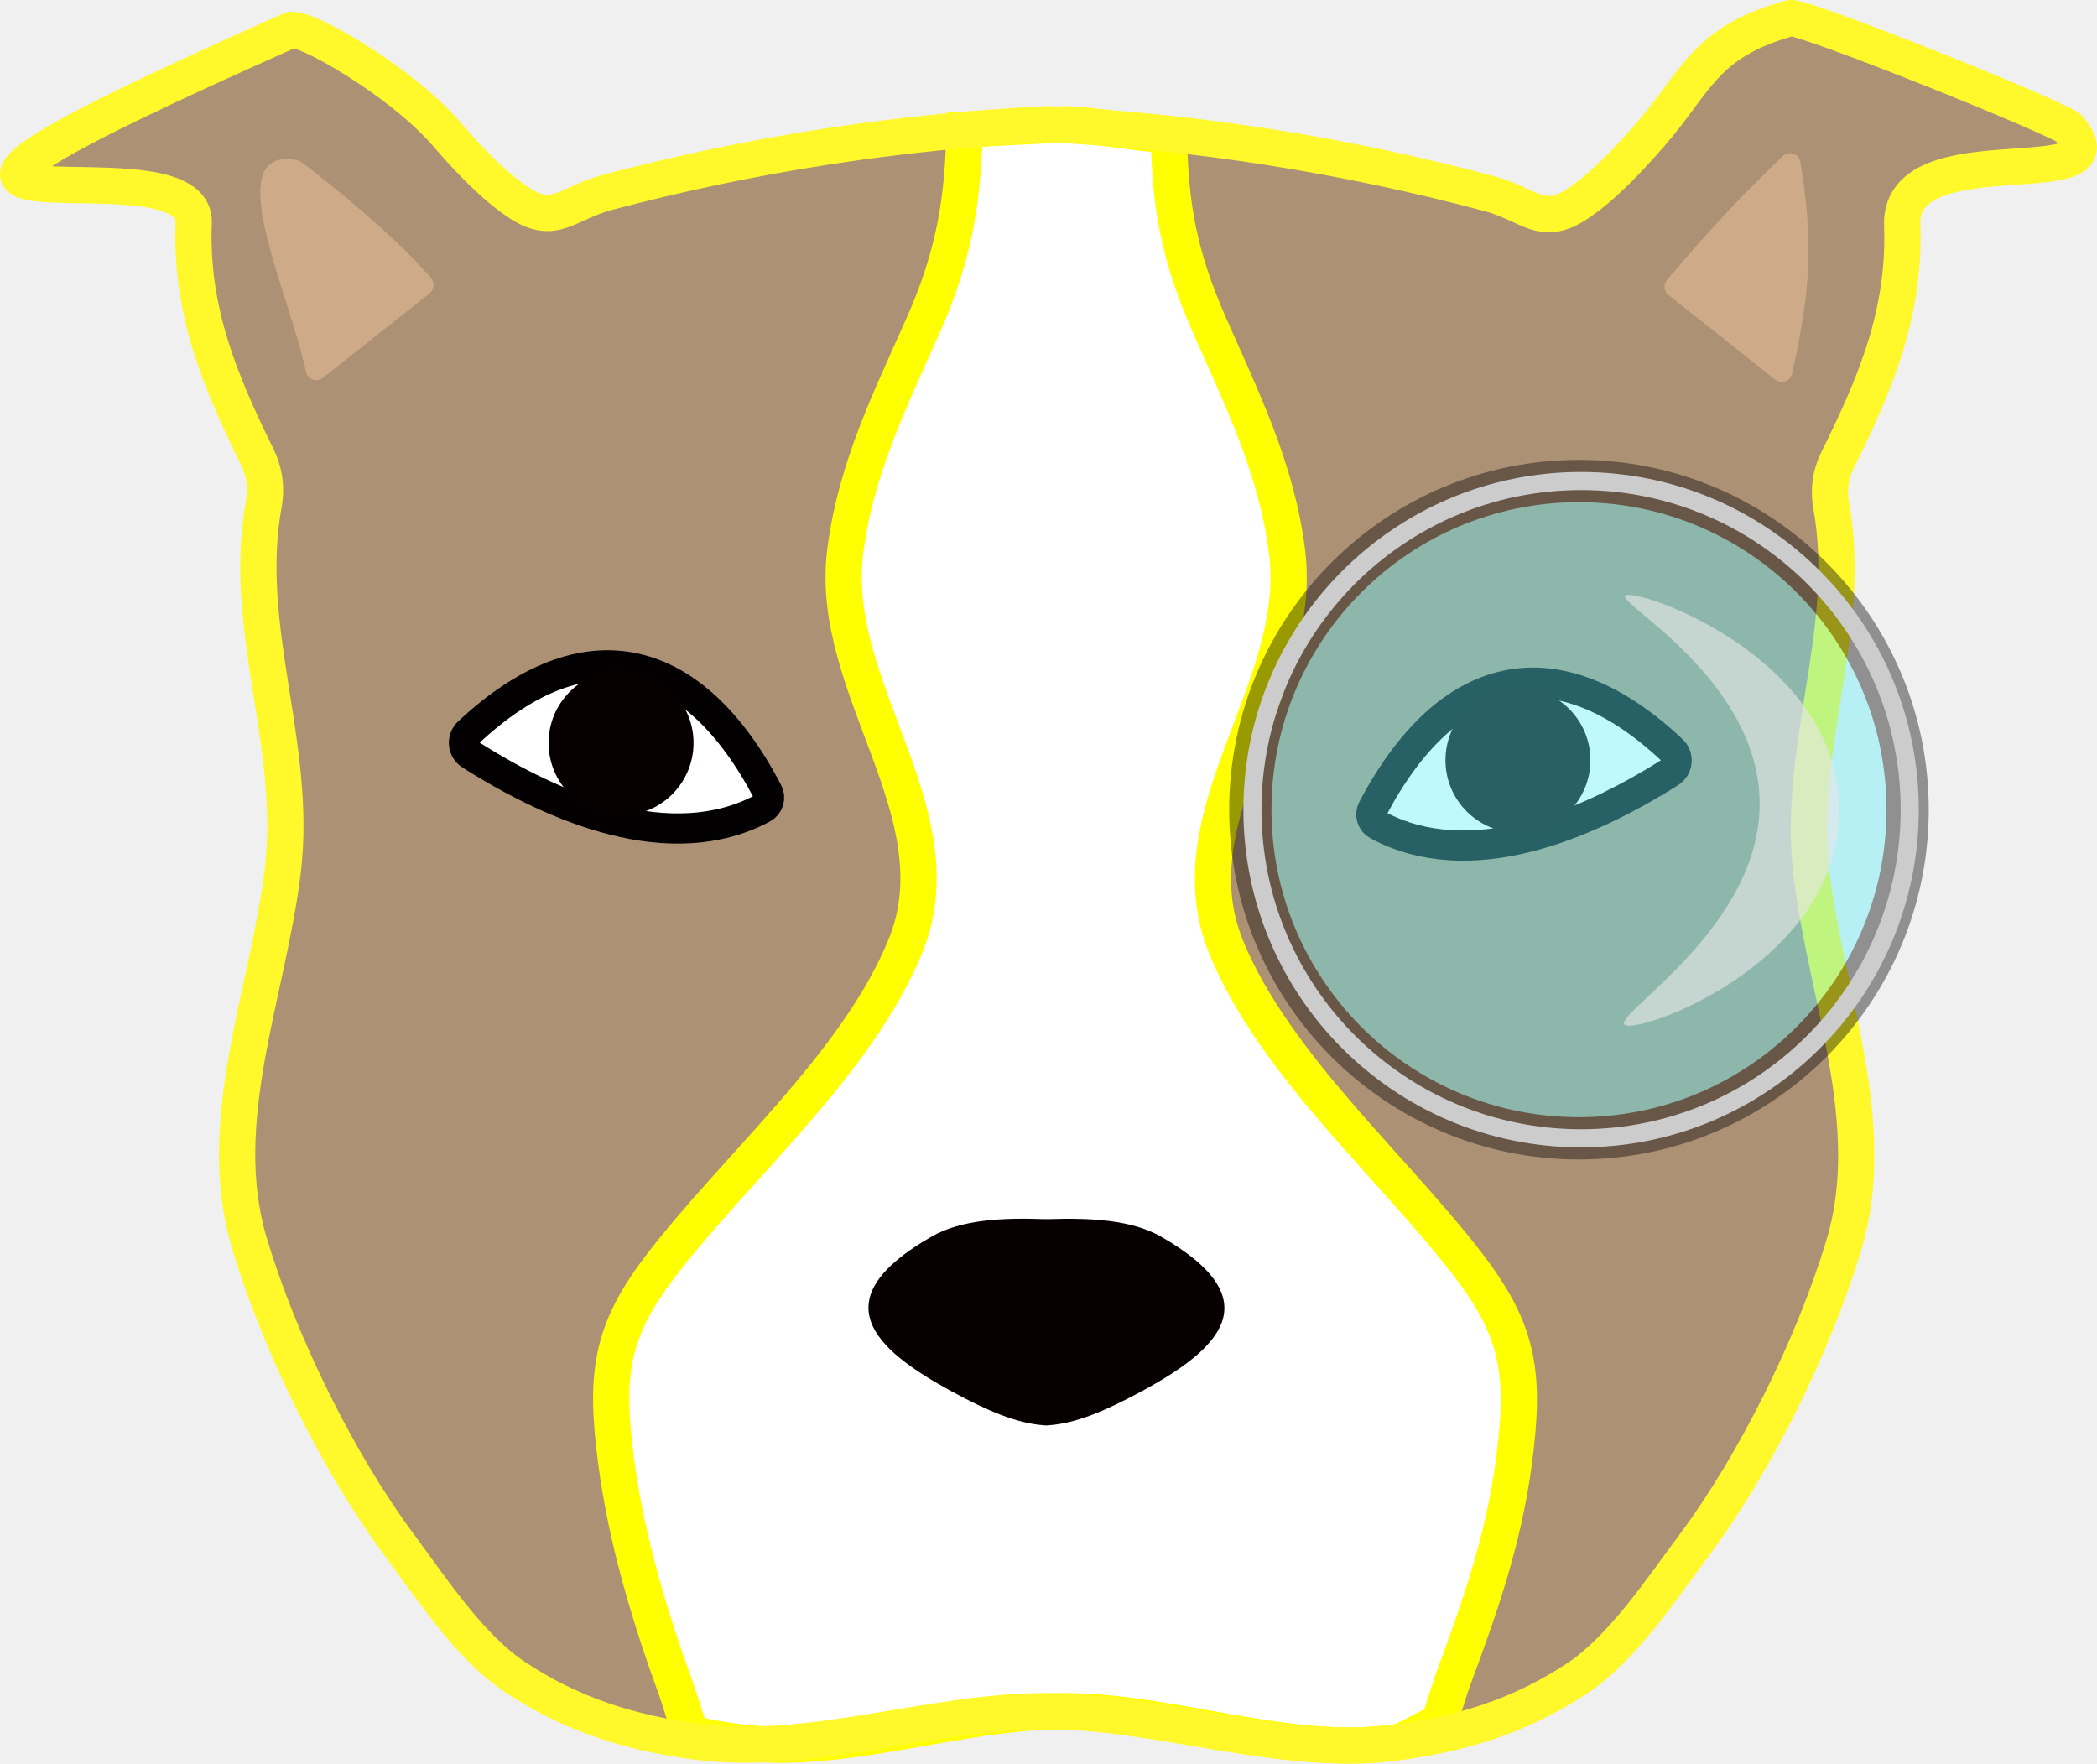
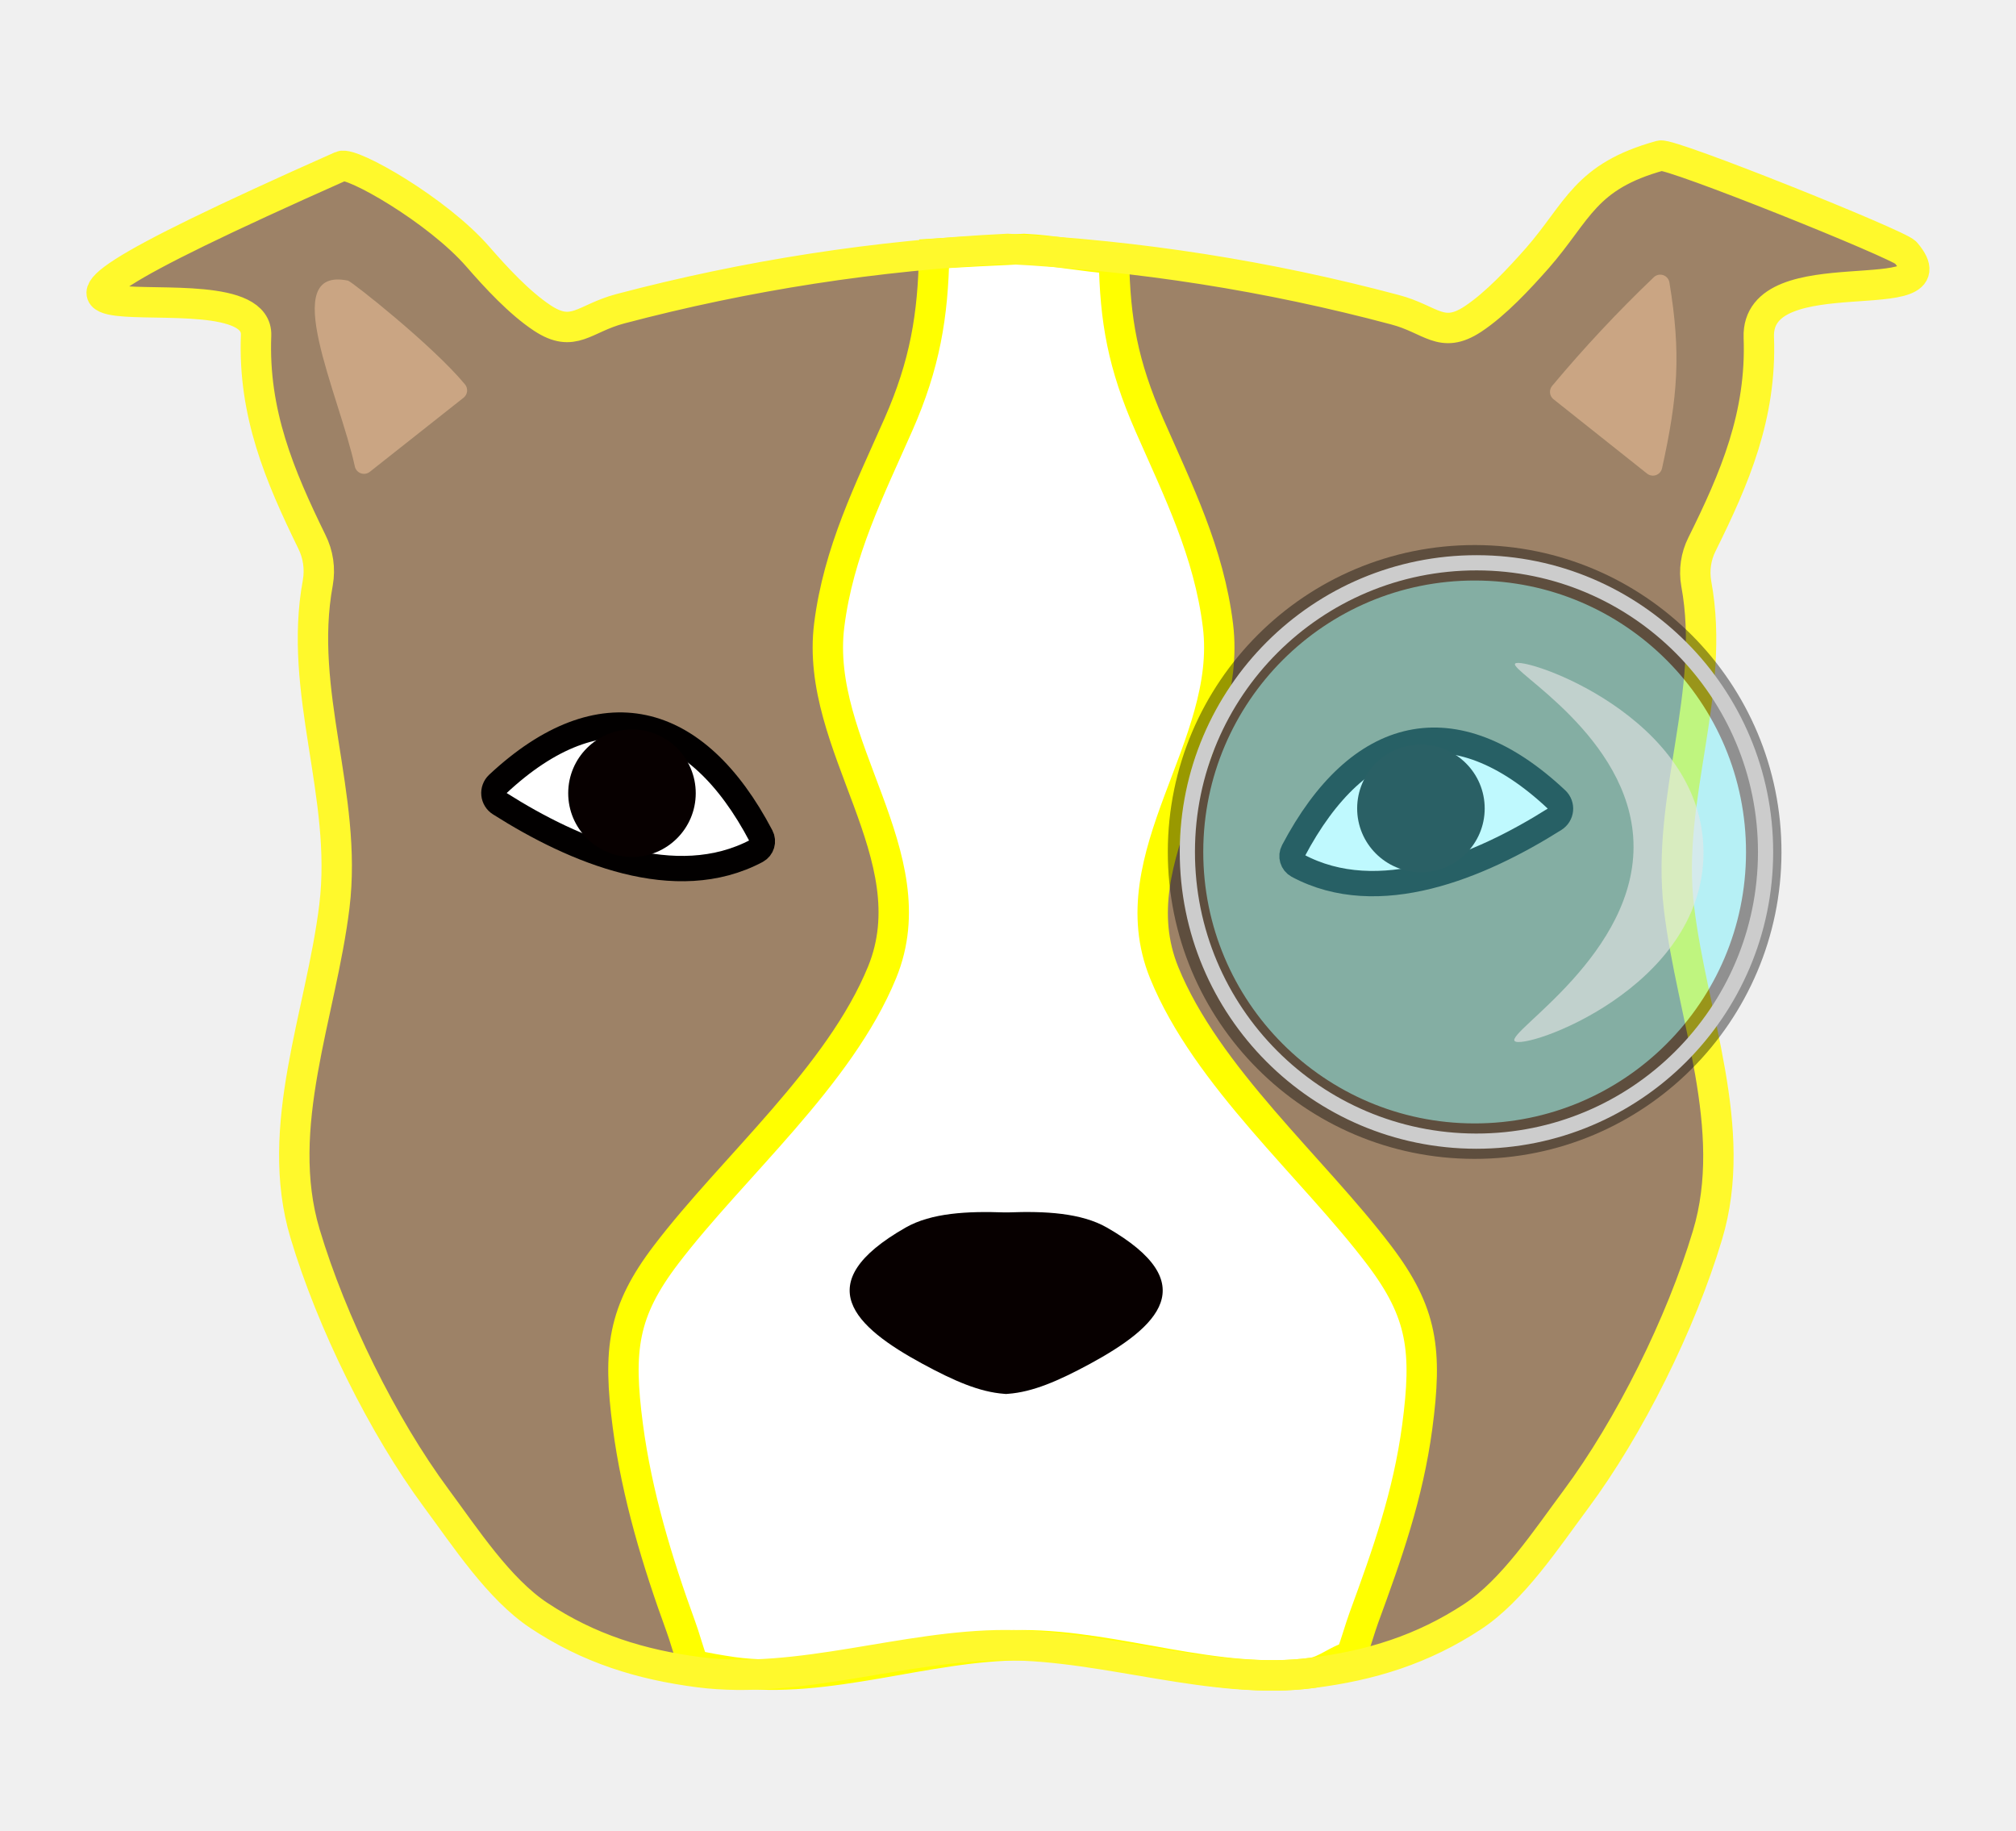
- <svg xmlns="http://www.w3.org/2000/svg" viewBox="0 0 347.18 291.98">
+ <svg xmlns="http://www.w3.org/2000/svg" viewBox="0 0 398.03 361.38">
  <defs>
-     <style>.cls-1{opacity:0.67;}.cls-2{fill:#8c6239;}.cls-3,.cls-4{fill:#fff;}.cls-3{stroke:#ff0;}.cls-3,.cls-4,.cls-7,.cls-8,.cls-9{stroke-miterlimit:10;}.cls-3,.cls-7{stroke-width:6px;}.cls-4{stroke:#020000;stroke-width:5px;}.cls-5{fill:#e0b892;opacity:0.66;}.cls-6{fill:#070000;}.cls-7,.cls-9{fill:none;}.cls-7{stroke:#fff92c;}.cls-8{fill:#60f1fc;stroke:#000;stroke-width:7px;opacity:0.4;}.cls-9{stroke:#ccc;stroke-width:3px;}.cls-10{fill:#e6e6e6;opacity:0.62;}</style>
+     <style>.cls-1{opacity:0.67;}.cls-2{fill:#754c24;}.cls-3,.cls-4{fill:#fff;}.cls-3{stroke:#ff0;}.cls-3,.cls-4,.cls-7,.cls-8,.cls-9{stroke-miterlimit:10;}.cls-3,.cls-7{stroke-width:6px;}.cls-4{stroke:#020000;stroke-width:5px;}.cls-5{fill:#e0b892;opacity:0.66;}.cls-6{fill:#070000;}.cls-11,.cls-7,.cls-9{fill:none;}.cls-7{stroke:#fff92c;}.cls-8{fill:#60f1fc;stroke:#000;stroke-width:7px;opacity:0.4;}.cls-9{stroke:#ccc;stroke-width:3px;}.cls-10{fill:#e6e6e6;opacity:0.62;}</style>
  </defs>
  <g id="Layer_2" data-name="Layer 2">
    <g id="Layer_2-2" data-name="Layer 2">
      <g class="cls-1">
-         <path class="cls-2" d="M173.17,283.3c19,0,38.83,7.61,57.72,5.21,10.94-1.39,20.69-4.35,30.18-10.61,7.53-5,13.88-14.64,19.37-22,10.11-13.58,19.8-33.09,24.82-49.72,6.07-20.09-2.93-41.24-5.36-61.62-2.49-20.88,7.06-40.37,3.25-61a11.89,11.89,0,0,1,1.09-7.4c6.15-12.41,11.23-24.21,10.69-38.9-.57-15.67,37.45-4.51,27.62-16C341.24,19.71,298.34,2.48,296.4,3c-14.28,3.93-15.47,10.48-23.19,19.31-3.4,3.89-7.81,8.66-12.14,11.49-5.91,3.86-7.85,0-14.65-1.78a351.59,351.59,0,0,0-72.89-11.46A351.59,351.59,0,0,0,100.6,31.84c-6.81,1.8-8.75,5.62-14.65,1.74C81.62,30.74,77.23,26,73.83,22.06,66.2,13.28,50.08,4.1,48.07,5c-91.41,40.63-15.39,16.29-16,31.86-.58,14.63,4.43,26.42,10.52,38.8a12.38,12.38,0,0,1,1.1,7.68c-3.8,20.59,5.66,40.07,3.12,60.89-2.49,20.37-11.54,41.5-5.52,61.6,5,16.64,14.61,36.18,24.69,49.78,5.47,7.39,11.79,17.08,19.31,22.06,9.48,6.28,19.22,9.27,30.16,10.69C134.33,290.81,154.14,283.28,173.17,283.3Z" />
+         <path class="cls-2" d="M198.58,324.73c20,0,40.73,8,60.55,5.47,11.48-1.46,21.7-4.57,31.66-11.13,7.89-5.2,14.56-15.35,20.32-23.09,10.6-14.25,20.77-34.71,26-52.15,6.36-21.07-3.07-43.26-5.62-64.64-2.61-21.9,7.41-42.35,3.41-64a12.47,12.47,0,0,1,1.14-7.77c6.45-13,11.78-25.4,11.21-40.81-.6-16.44,39.29-4.73,29-16.76-1.38-1.62-46.38-19.69-48.42-19.13-15,4.12-16.22,11-24.33,20.26C299.94,55,295.32,60,290.77,63c-6.2,4.05-8.23,0-15.37-1.87a368.83,368.83,0,0,0-76.46-12,368.83,368.83,0,0,0-76.49,11.82c-7.14,1.89-9.18,5.9-15.37,1.83-4.54-3-9.15-8-12.71-12.09-8-9.21-24.92-18.83-27-17.9C-28.55,75.41,51.2,49.87,50.56,66.2c-.6,15.35,4.65,27.71,11,40.7A13,13,0,0,1,62.75,115c-4,21.6,5.94,42,3.27,63.88-2.61,21.37-12.1,43.53-5.79,64.62,5.22,17.45,15.33,37.95,25.9,52.22,5.74,7.75,12.37,17.92,20.25,23.14,9.94,6.59,20.16,9.72,31.63,11.21C157.83,332.61,178.61,324.7,198.58,324.73Z" />
      </g>
-       <path class="cls-3" d="M250.61,242.24c1.92-14.35,1-21.5-7.15-32.31-12.52-16.51-32.51-33.58-40.48-53.18-8.94-22,12.92-42.61,10.12-65.3-1.71-13.87-7.49-25.38-12.91-37.73-5-11.38-6.47-19.68-6.67-31.32-5.69-.38-11.35-1.56-16.92-1.83-5.57.26-11.23.54-16.92.9-.22,11.64-1.73,20.82-6.75,32.19-5.45,12.33-11.26,23.82-13,37.69-2.85,22.69,18.95,43.37,9.95,65.33-8,19.57-28.06,36.59-40.62,53.07-8.22,10.78-9.12,17.93-7.24,32.29,1.69,12.87,5.56,25.67,9.95,37.69.71,2,1.47,4.75,2.42,7.3,2.38.55,4.81,1,7.31,1.33,17.84,2.45,36.57-5.09,54.55-5.06s36.69,7.61,54.54,5.21c2.5-.34,4.93-2.54,7.31-3.09,1-2.56,1.72-5.35,2.44-7.3C245,266.12,248.89,255.11,250.61,242.24Z" />
-       <path class="cls-4" d="M77.55,121.27c19.39-18.15,37.33-13.51,49.53,9.8a2,2,0,0,1-.82,2.75c-15.21,8.1-34.27.07-48.36-8.87A2.34,2.34,0,0,1,77.55,121.27Z" />
-       <path class="cls-5" d="M50.66,61.52C47.72,48,36,23.81,49.37,26.55c.67.14,16,12.2,22,19.53a1.76,1.76,0,0,1-.27,2.5l-17.66,14A1.76,1.76,0,0,1,50.66,61.52Z" />
-       <path class="cls-6" d="M192.22,204.74c-4.86-2.79-11.69-3.13-18.61-2.9h-.68c-6.92-.25-13.75.07-18.62,2.85-18.37,10.47-9.67,18.65,3.18,25.63,5.94,3.22,10.73,5.31,15.37,5.65a2.21,2.21,0,0,0,.73,0c4.63-.33,9.43-2.4,15.38-5.61C201.84,223.41,210.56,215.25,192.22,204.74Z" />
-       <path class="cls-5" d="M296.7,61.85c3-13.49,3.6-21.53,1.38-35a1.76,1.76,0,0,0-2.94-1A248.7,248.7,0,0,0,276,46.35a1.76,1.76,0,0,0,.26,2.5l17.63,14A1.76,1.76,0,0,0,296.7,61.85Z" />
-       <path class="cls-4" d="M276.85,124.2c-19.34-18.2-37.29-13.61-49.56,9.66a2,2,0,0,0,.82,2.75c15.18,8.14,34.27.16,48.39-8.74A2.34,2.34,0,0,0,276.85,124.2Z" />
-       <circle class="cls-6" cx="102.81" cy="122.99" r="12" transform="translate(-20.31 225.64) rotate(-89.92)" />
-       <circle class="cls-6" cx="251.29" cy="125.86" r="12" transform="translate(125.1 376.97) rotate(-89.92)" />
-       <path class="cls-7" d="M173.17,283.3c19,0,38.83,7.61,57.72,5.21,10.94-1.39,20.69-4.35,30.18-10.61,7.53-5,13.88-14.64,19.37-22,10.11-13.58,19.8-33.09,24.82-49.72,6.07-20.09-2.93-41.24-5.36-61.62-2.49-20.88,7.06-40.37,3.25-61a11.89,11.89,0,0,1,1.09-7.4c6.15-12.41,11.23-24.21,10.69-38.9-.57-15.67,37.45-4.51,27.62-16C341.24,19.71,298.34,2.48,296.4,3c-14.28,3.93-15.47,10.48-23.19,19.31-3.4,3.89-7.81,8.66-12.14,11.49-5.91,3.86-7.85,0-14.65-1.78a351.59,351.59,0,0,0-72.89-11.46A351.59,351.59,0,0,0,100.6,31.84c-6.81,1.8-8.75,5.62-14.65,1.74C81.62,30.74,77.23,26,73.83,22.06,66.2,13.28,50.08,4.1,48.07,5c-91.41,40.63-15.39,16.29-16,31.86-.58,14.63,4.43,26.42,10.52,38.8a12.38,12.38,0,0,1,1.1,7.68c-3.8,20.59,5.66,40.07,3.12,60.89-2.49,20.37-11.54,41.5-5.52,61.6,5,16.64,14.61,36.18,24.69,49.78,5.47,7.39,11.79,17.08,19.31,22.06,9.48,6.28,19.22,9.27,30.16,10.69C134.33,290.81,154.14,283.28,173.17,283.3Z" />
-       <circle class="cls-8" cx="261.4" cy="134.04" r="54.41" transform="translate(127.01 395.26) rotate(-89.92)" />
-       <circle class="cls-9" cx="261.75" cy="134.04" r="54.41" transform="translate(127.36 395.61) rotate(-89.92)" />
-       <path class="cls-10" d="M304.49,134.16c0,25.62-33.89,37.33-35.55,35.46s23.13-16.46,22.37-37.5c-.72-19.77-23.41-32.17-22.27-33.51C270.34,97.08,304.49,108.44,304.49,134.16Z" />
+       <path class="cls-3" d="M279.81,281.66c2-15.05,1.09-22.56-7.5-33.89-13.13-17.32-34.1-35.23-42.46-55.78-9.38-23.06,13.55-44.69,10.62-68.5-1.79-14.55-7.86-26.62-13.54-39.58-5.24-11.94-6.79-20.65-7-32.85-6-.4-11.9-1.64-17.74-1.92-5.84.27-11.78.56-17.75.94-.23,12.21-1.81,21.84-7.08,33.77-5.71,12.94-11.81,25-13.64,39.54-3,23.8,19.87,45.49,10.44,68.53-8.41,20.53-29.43,38.38-42.61,55.67-8.62,11.31-9.57,18.81-7.59,33.87,1.77,13.5,5.84,26.93,10.44,39.53.75,2,1.54,5,2.54,7.66,2.5.58,5,1,7.67,1.4,18.72,2.57,38.36-5.34,57.23-5.31s38.49,8,57.21,5.46c2.62-.35,5.18-2.67,7.67-3.24,1-2.68,1.81-5.61,2.56-7.66C273.9,306.71,278,295.16,279.81,281.66Z" />
+       <path class="cls-4" d="M98.27,154.76c20.34-19,39.16-14.17,52,10.28a2.14,2.14,0,0,1-.86,2.89c-16,8.5-35.95.08-50.74-9.3A2.46,2.46,0,0,1,98.27,154.76Z" />
+       <path class="cls-5" d="M70.06,92.08C67,77.92,54.7,52.52,68.7,55.39c.71.14,16.75,12.8,23.11,20.49a1.85,1.85,0,0,1-.28,2.62L73,93.14A1.85,1.85,0,0,1,70.06,92.08Z" />
+       <path class="cls-6" d="M218.56,242.31c-5.1-2.92-12.27-3.28-19.52-3h-.72c-7.26-.26-14.43.08-19.53,3-19.27,11-10.14,19.57,3.34,26.88,6.23,3.38,11.26,5.57,16.12,5.93a2.32,2.32,0,0,0,.76,0c4.86-.35,9.89-2.52,16.14-5.89C228.65,261.91,237.79,253.35,218.56,242.31Z" />
+       <path class="cls-5" d="M328.15,92.42c3.12-14.15,3.78-22.59,1.45-36.69a1.84,1.84,0,0,0-3.09-1,260.89,260.89,0,0,0-20.07,21.45,1.85,1.85,0,0,0,.27,2.62l18.49,14.69A1.85,1.85,0,0,0,328.15,92.42Z" />
+       <path class="cls-4" d="M307.34,157.83c-20.29-19.09-39.12-14.28-52,10.14a2.14,2.14,0,0,0,.86,2.89c15.93,8.54,35.95.17,50.76-9.17A2.46,2.46,0,0,0,307.34,157.83Z" />
+       <circle class="cls-6" cx="124.77" cy="156.56" r="12.59" transform="translate(-31.96 281.12) rotate(-89.92)" />
+       <circle class="cls-6" cx="280.52" cy="159.57" r="12.59" transform="translate(120.58 439.87) rotate(-89.92)" />
+       <path class="cls-7" d="M198.58,324.73c20,0,40.73,8,60.55,5.47,11.48-1.46,21.7-4.57,31.66-11.13,7.89-5.2,14.56-15.35,20.32-23.09,10.6-14.25,20.77-34.71,26-52.15,6.36-21.07-3.07-43.26-5.62-64.64-2.61-21.9,7.41-42.35,3.41-64a12.47,12.47,0,0,1,1.14-7.77c6.45-13,11.78-25.4,11.21-40.81-.6-16.44,39.29-4.73,29-16.76-1.38-1.62-46.38-19.69-48.42-19.13-15,4.12-16.22,11-24.33,20.26C299.94,55,295.32,60,290.77,63c-6.2,4.05-8.23,0-15.37-1.87a368.83,368.83,0,0,0-76.46-12,368.83,368.83,0,0,0-76.49,11.82c-7.14,1.89-9.18,5.9-15.37,1.83-4.54-3-9.15-8-12.71-12.09-8-9.21-24.92-18.83-27-17.9C-28.55,75.41,51.2,49.87,50.56,66.2c-.6,15.35,4.65,27.71,11,40.7A13,13,0,0,1,62.75,115c-4,21.6,5.94,42,3.27,63.88-2.61,21.37-12.1,43.53-5.79,64.62,5.22,17.45,15.33,37.95,25.9,52.22,5.74,7.75,12.37,17.92,20.25,23.14,9.94,6.59,20.16,9.72,31.63,11.21C157.83,332.61,178.61,324.7,198.58,324.73Z" />
+       <circle class="cls-8" cx="291.12" cy="168.15" r="57.08" transform="translate(122.59 459.05) rotate(-89.92)" />
+       <circle class="cls-9" cx="291.49" cy="168.15" r="57.08" transform="translate(122.95 459.42) rotate(-89.92)" />
+       <path class="cls-10" d="M336.33,168.28c0,26.87-35.55,39.16-37.29,37.2-1.61-1.82,24.26-17.27,23.46-39.34-.75-20.74-24.56-33.75-23.36-35.15C300.5,129.38,336.33,141.3,336.33,168.28Z" />
+       <rect class="cls-11" width="398.03" height="361.38" />
    </g>
  </g>
</svg>
